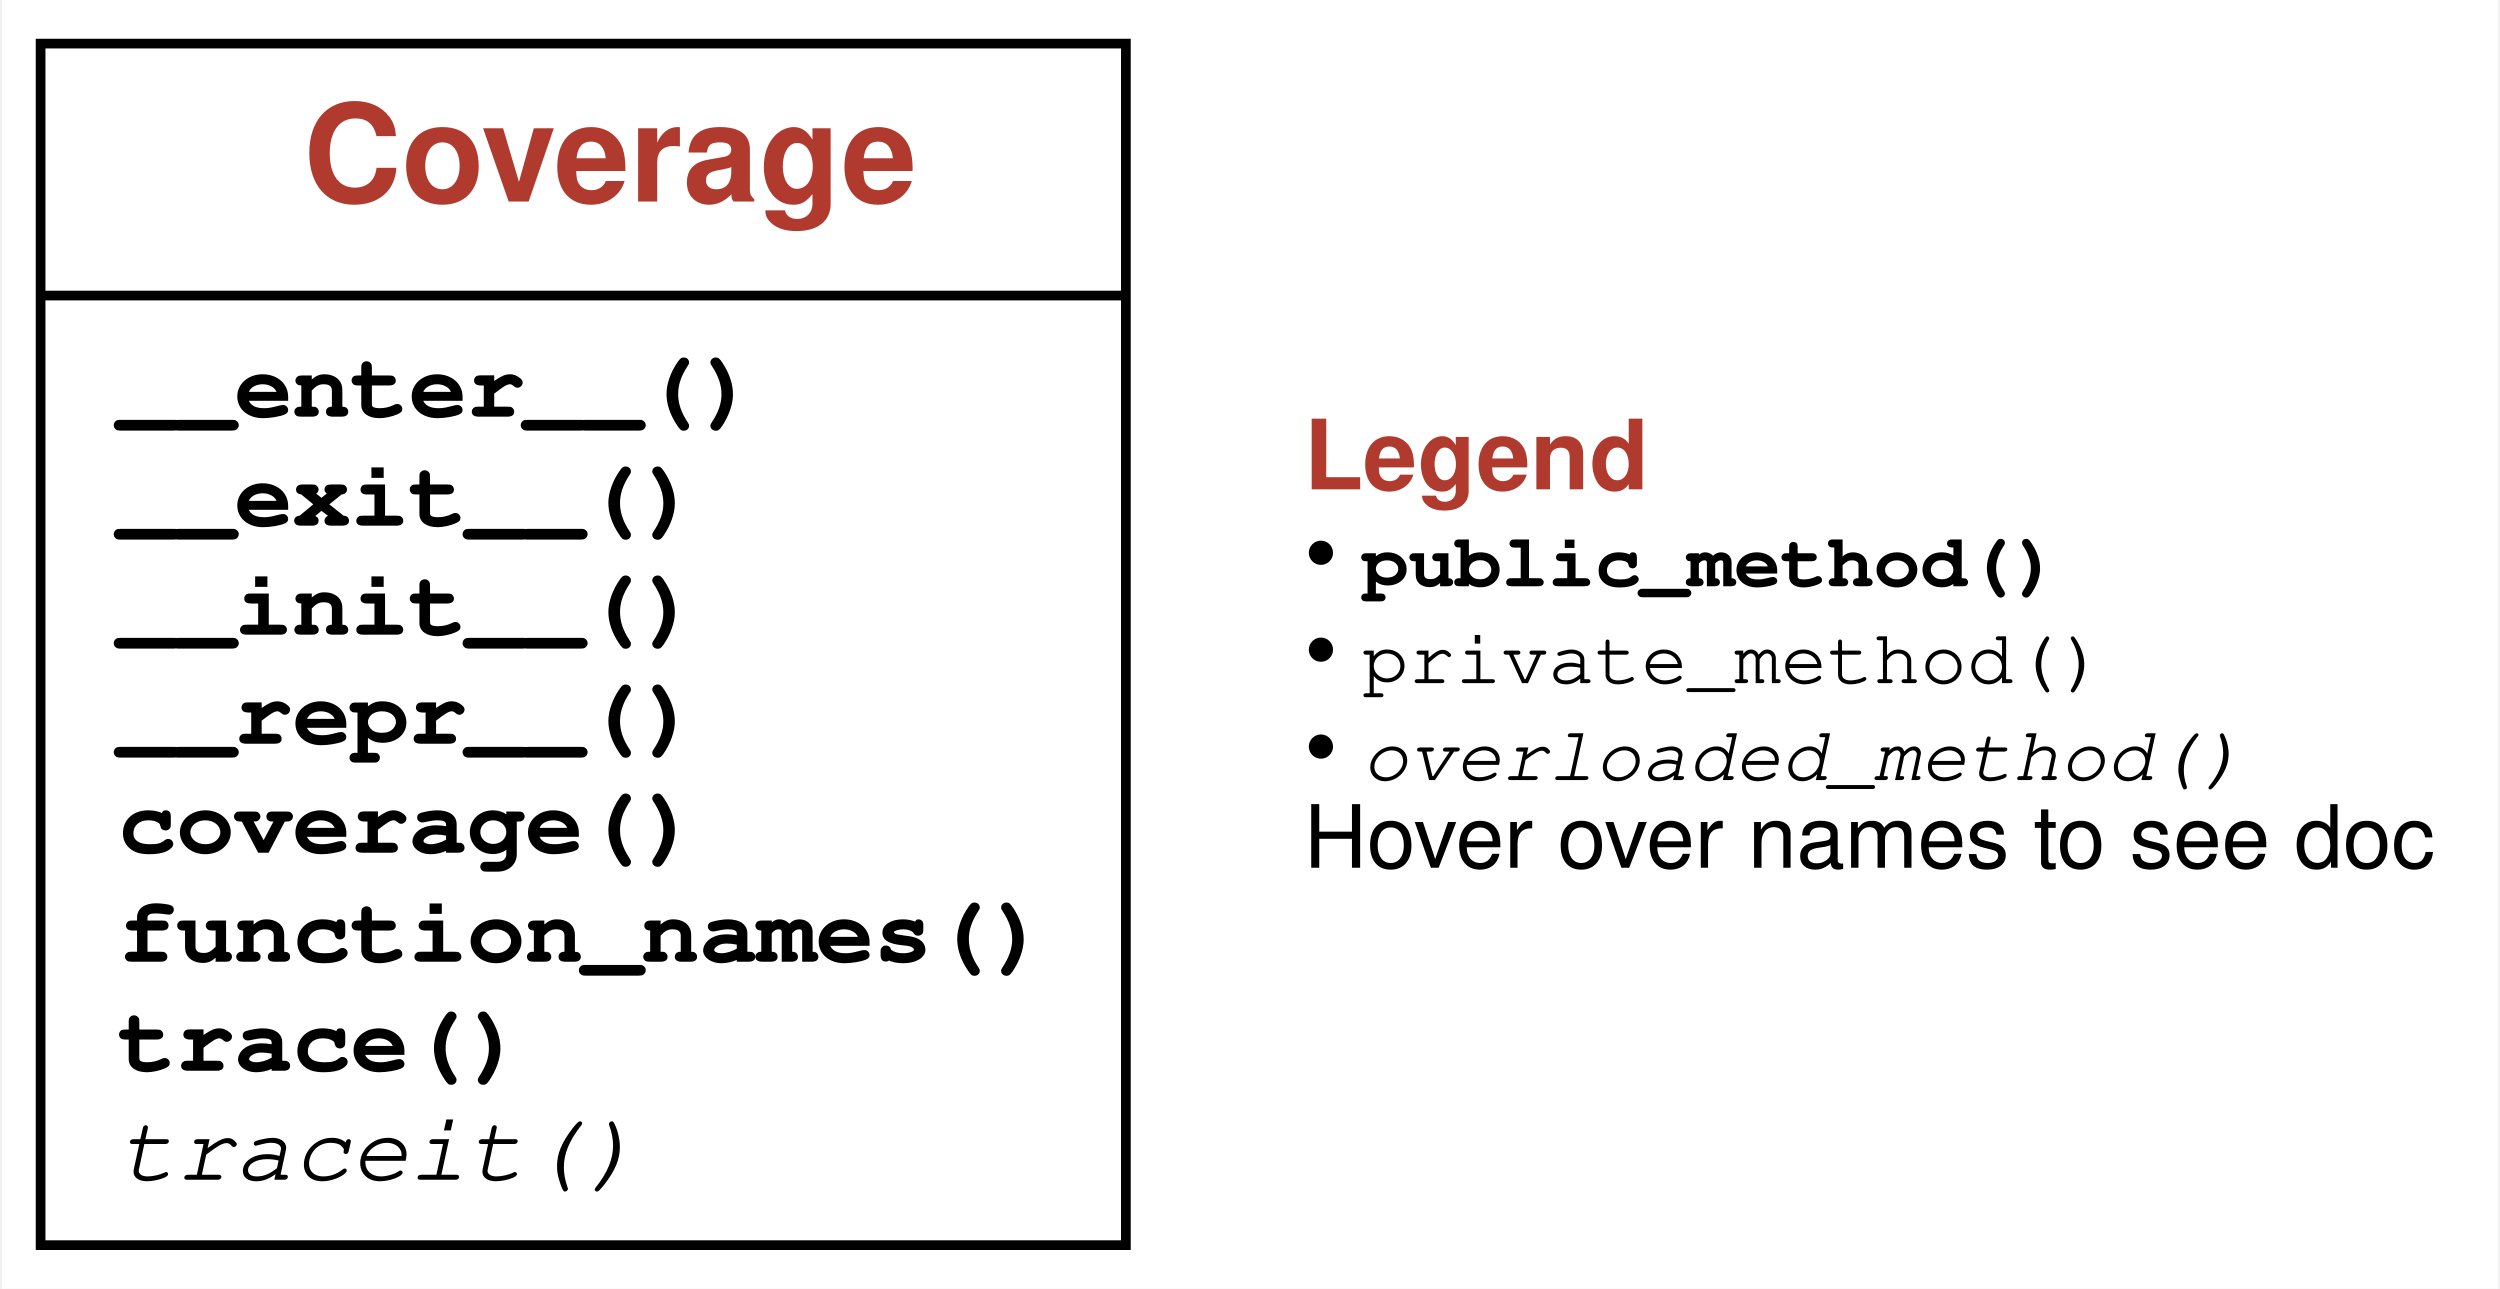
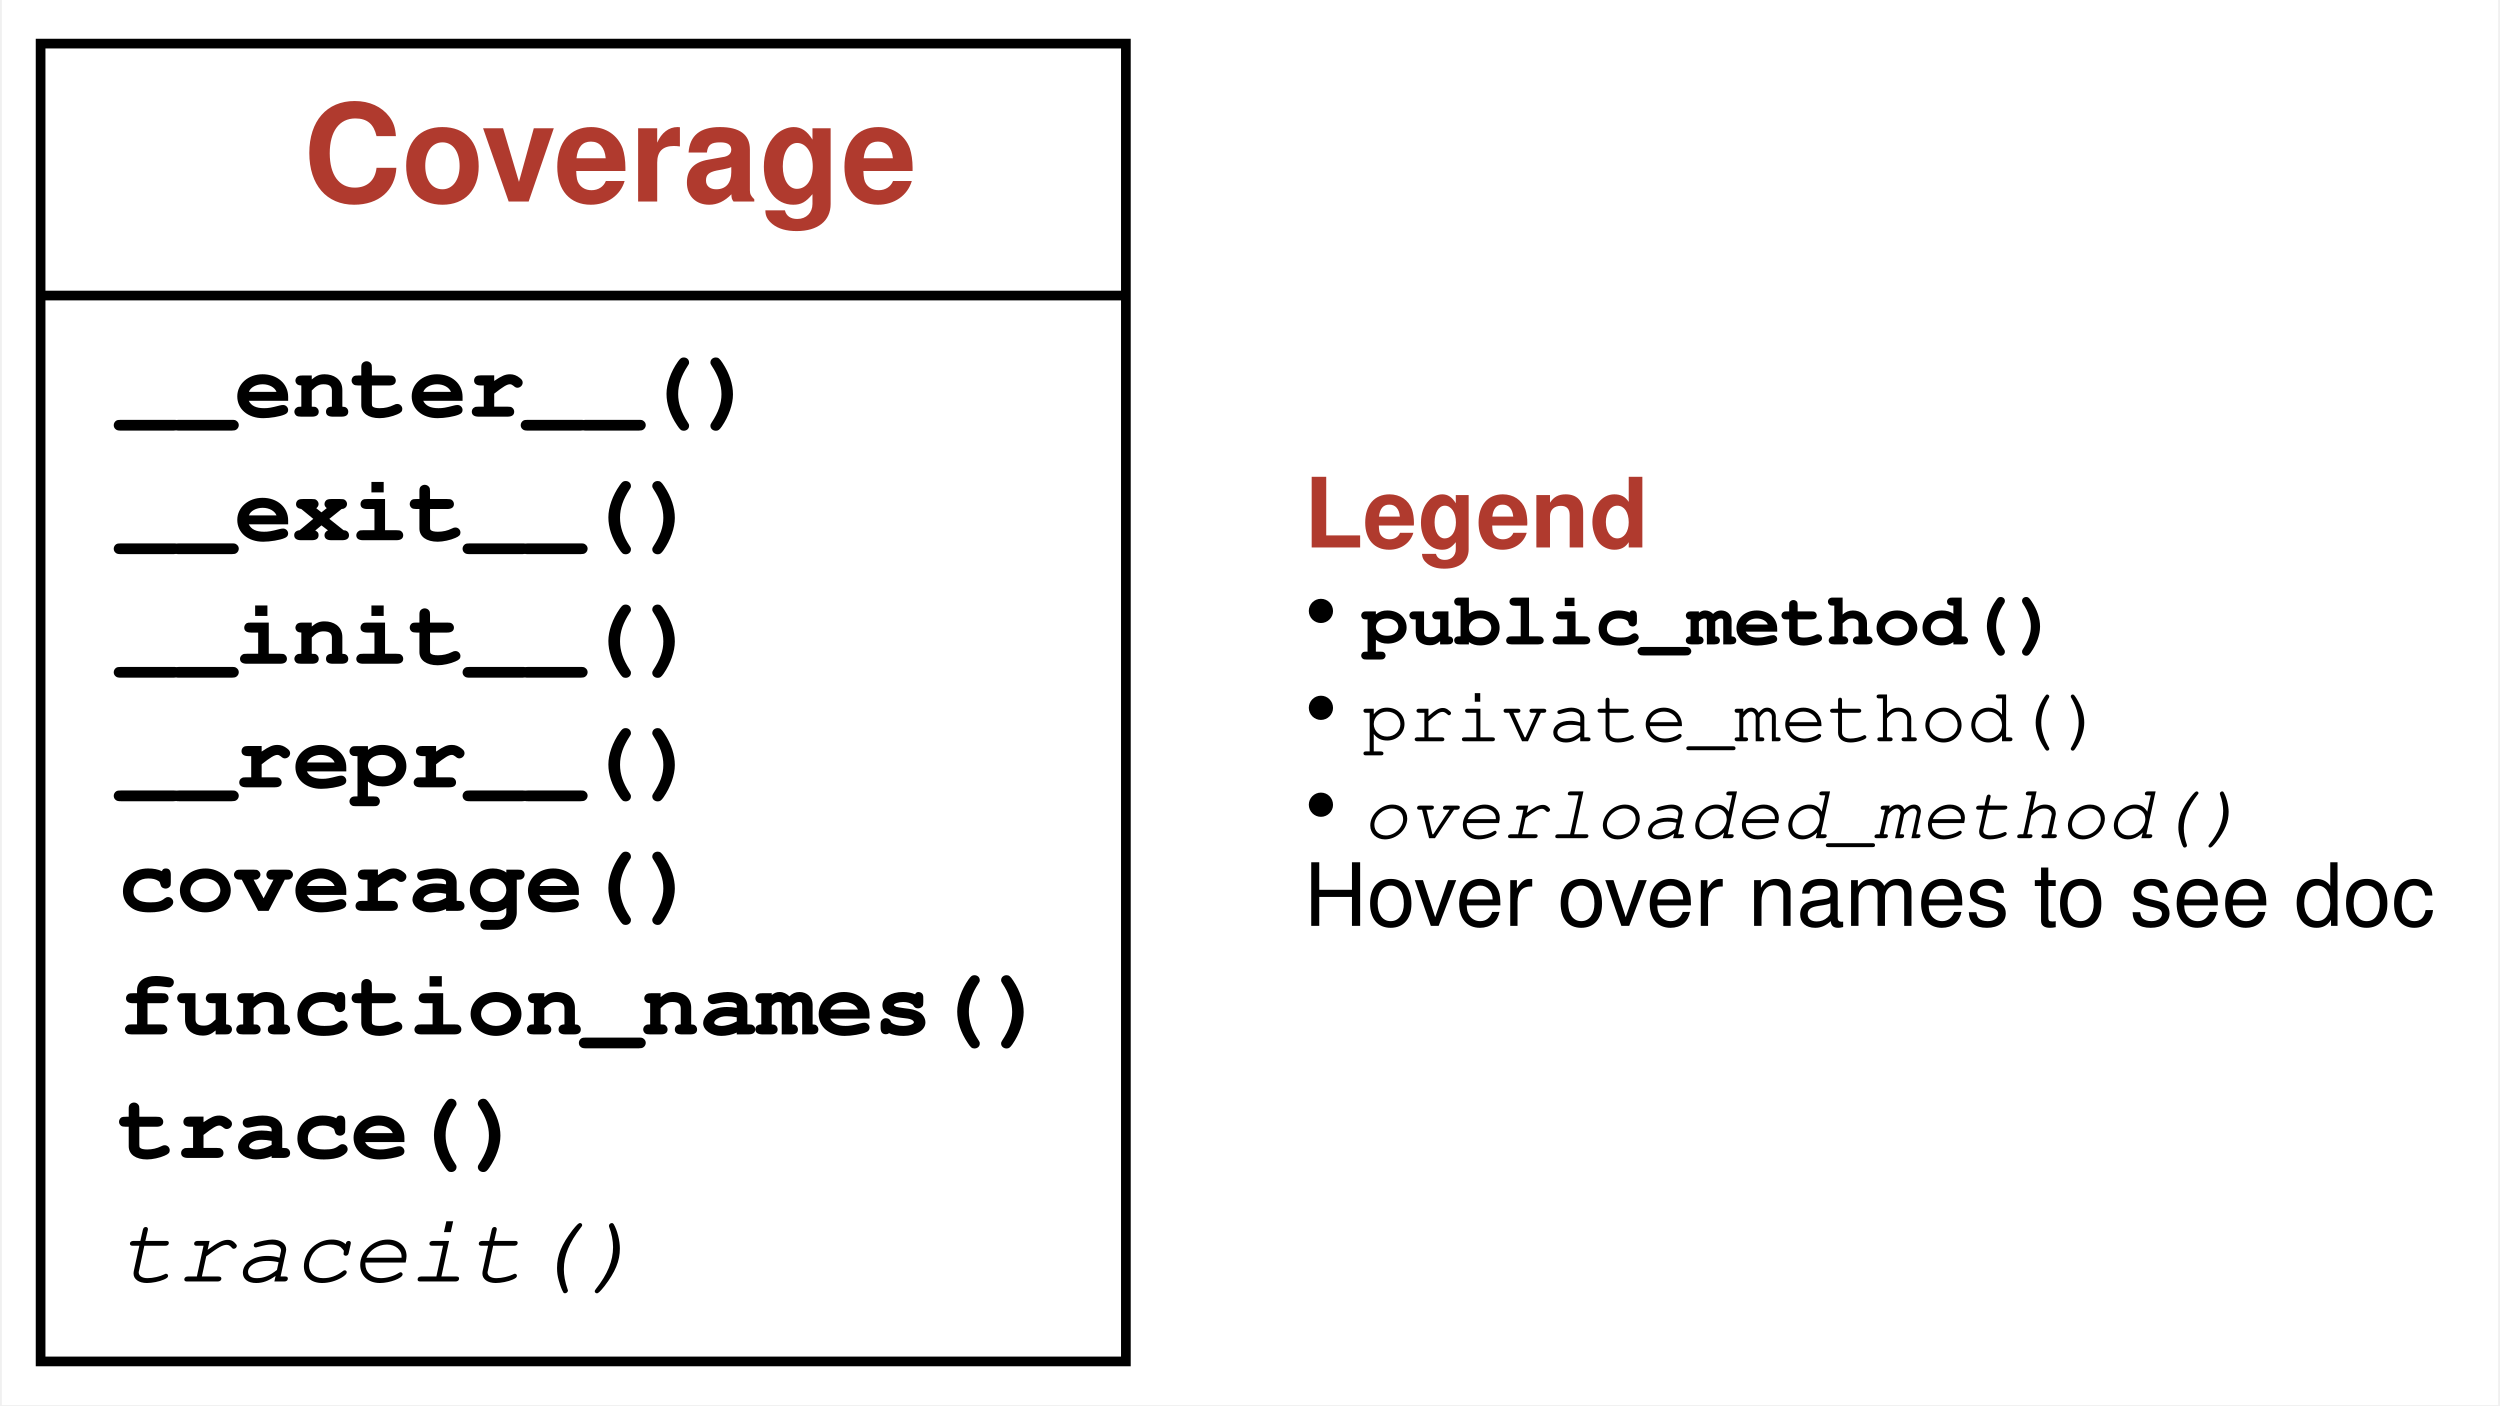
- <svg xmlns="http://www.w3.org/2000/svg" xmlns:xlink="http://www.w3.org/1999/xlink" width="258pt" height="133pt" viewBox="0.00 0.00 257.62 133.00">
-   <g id="graph0" class="graph" transform="scale(1 1) rotate(0) translate(4 129)">
+ <svg xmlns="http://www.w3.org/2000/svg" xmlns:xlink="http://www.w3.org/1999/xlink" width="258pt" height="145pt" viewBox="0.00 0.00 257.62 145.00">
+   <g id="graph0" class="graph" transform="scale(1 1) rotate(0) translate(4 141)">
    <g id="a_graph0">
      <a xlink:title="Coverage class hierarchy">
-         <polygon fill="white" stroke="none" points="-4,4 -4,-129 253.62,-129 253.62,4 -4,4" />
+         <polygon fill="white" stroke="none" points="-4,4 -4,-141 253.62,-141 253.62,4 -4,4" />
      </a>
    </g>
    <g id="node1" class="node">
      <g id="a_node1">
        <a xlink:href="#" xlink:title="class Coverage:&#10;Track coverage within a `with` block. Use as&#10;```&#10;with Coverage() as cov:&#10;function_to_be_traced()&#10;c = cov.coverage()&#10;```">
-           <polygon fill="none" stroke="black" points="0,-0.5 0,-124.5 112,-124.5 112,-0.5 0,-0.5" />
-           <text text-anchor="start" x="27.12" y="-108.2" font-family="Patua One, Helvetica, sans-serif" font-weight="bold" font-size="14.00" fill="#b03a2e">Coverage</text>
-           <polyline fill="none" stroke="black" points="0,-98.5 112,-98.5" />
+           <polygon fill="none" stroke="black" points="0,-0.5 0,-136.5 112,-136.5 112,-0.5 0,-0.5" />
+           <text text-anchor="start" x="27.12" y="-120.2" font-family="Patua One, Helvetica, sans-serif" font-weight="bold" font-size="14.00" fill="#b03a2e">Coverage</text>
+           <polyline fill="none" stroke="black" points="0,-110.5 112,-110.5" />
          <g id="a_node1_0">
            <a xlink:href="#" xlink:title="Coverage">
              <g id="a_node1_1">
                <a xlink:href="#" xlink:title="__enter__(self) -&gt; Any:&#10;Start of `with` block. Turn on tracing.">
-                   <text text-anchor="start" x="8" y="-86" font-family="'Fira Mono', 'Source Code Pro', 'Courier', monospace" font-weight="bold" font-size="10.00">__enter__()</text>
+                   <text text-anchor="start" x="8" y="-98" font-family="'Fira Mono', 'Source Code Pro', 'Courier', monospace" font-weight="bold" font-size="10.00">__enter__()</text>
                </a>
              </g>
              <g id="a_node1_2">
                <a xlink:href="#" xlink:title="__exit__(self, exc_type: Type, exc_value: BaseException, tb: traceback) -&gt; Optional[bool]:&#10;End of `with` block. Turn off tracing.">
-                   <text text-anchor="start" x="8" y="-74.75" font-family="'Fira Mono', 'Source Code Pro', 'Courier', monospace" font-weight="bold" font-size="10.00">__exit__()</text>
+                   <text text-anchor="start" x="8" y="-85.25" font-family="'Fira Mono', 'Source Code Pro', 'Courier', monospace" font-weight="bold" font-size="10.00">__exit__()</text>
                </a>
              </g>
              <g id="a_node1_3">
                <a xlink:href="#" xlink:title="__init__(self) -&gt; None:&#10;Constructor">
-                   <text text-anchor="start" x="8" y="-63.5" font-family="'Fira Mono', 'Source Code Pro', 'Courier', monospace" font-weight="bold" font-size="10.00">__init__()</text>
+                   <text text-anchor="start" x="8" y="-72.5" font-family="'Fira Mono', 'Source Code Pro', 'Courier', monospace" font-weight="bold" font-size="10.00">__init__()</text>
                </a>
              </g>
              <g id="a_node1_4">
                <a xlink:href="#" xlink:title="__repr__(self) -&gt; str:&#10;Return a string representation of this object.&#10;Show covered (and uncovered) program code">
-                   <text text-anchor="start" x="8" y="-52.25" font-family="'Fira Mono', 'Source Code Pro', 'Courier', monospace" font-weight="bold" font-size="10.00">__repr__()</text>
+                   <text text-anchor="start" x="8" y="-59.75" font-family="'Fira Mono', 'Source Code Pro', 'Courier', monospace" font-weight="bold" font-size="10.00">__repr__()</text>
                </a>
              </g>
              <g id="a_node1_5">
                <a xlink:href="#" xlink:title="coverage(self) -&gt; Set[Location]:&#10;The set of executed lines, as (function_name, line_number) pairs">
-                   <text text-anchor="start" x="8" y="-41" font-family="'Fira Mono', 'Source Code Pro', 'Courier', monospace" font-weight="bold" font-size="10.00">coverage()</text>
+                   <text text-anchor="start" x="8" y="-47" font-family="'Fira Mono', 'Source Code Pro', 'Courier', monospace" font-weight="bold" font-size="10.00">coverage()</text>
                </a>
              </g>
              <g id="a_node1_6">
                <a xlink:href="#" xlink:title="function_names(self) -&gt; Set[str]:&#10;The set of function names seen">
-                   <text text-anchor="start" x="8" y="-29.75" font-family="'Fira Mono', 'Source Code Pro', 'Courier', monospace" font-weight="bold" font-size="10.00">function_names()</text>
+                   <text text-anchor="start" x="8" y="-34.25" font-family="'Fira Mono', 'Source Code Pro', 'Courier', monospace" font-weight="bold" font-size="10.00">function_names()</text>
                </a>
              </g>
              <g id="a_node1_7">
                <a xlink:href="#" xlink:title="trace(self) -&gt; List[Location]:&#10;The list of executed lines, as (function_name, line_number) pairs">
-                   <text text-anchor="start" x="8" y="-18.5" font-family="'Fira Mono', 'Source Code Pro', 'Courier', monospace" font-weight="bold" font-size="10.00">trace()</text>
+                   <text text-anchor="start" x="8" y="-21.5" font-family="'Fira Mono', 'Source Code Pro', 'Courier', monospace" font-weight="bold" font-size="10.00">trace()</text>
                </a>
              </g>
              <g id="a_node1_8">
                <a xlink:href="#" xlink:title="traceit(self, frame: frame, event: str, arg: Any) -&gt; Optional[Callable]:&#10;Tracing function. To be overloaded in subclasses.">
-                   <text text-anchor="start" x="8" y="-7.25" font-family="'Fira Mono', 'Source Code Pro', 'Courier', monospace" font-style="italic" font-size="10.00">traceit()</text>
+                   <text text-anchor="start" x="8" y="-8.75" font-family="'Fira Mono', 'Source Code Pro', 'Courier', monospace" font-style="italic" font-size="10.00">traceit()</text>
                </a>
              </g>
            </a>
          </g>
        </a>
      </g>
    </g>
    <g id="node2" class="node">
-       <text text-anchor="start" x="130.38" y="-78.5" font-family="Patua One, Helvetica, sans-serif" font-weight="bold" font-size="10.00" fill="#b03a2e">Legend</text>
-       <text text-anchor="start" x="130.38" y="-68.5" font-family="Patua One, Helvetica, sans-serif" font-size="10.00">• </text>
-       <text text-anchor="start" x="136.38" y="-68.5" font-family="'Fira Mono', 'Source Code Pro', 'Courier', monospace" font-weight="bold" font-size="8.00">public_method()</text>
-       <text text-anchor="start" x="130.38" y="-58.5" font-family="Patua One, Helvetica, sans-serif" font-size="10.00">• </text>
-       <text text-anchor="start" x="136.38" y="-58.5" font-family="'Fira Mono', 'Source Code Pro', 'Courier', monospace" font-size="8.00">private_method()</text>
-       <text text-anchor="start" x="130.38" y="-48.5" font-family="Patua One, Helvetica, sans-serif" font-size="10.00">• </text>
-       <text text-anchor="start" x="136.38" y="-48.5" font-family="'Fira Mono', 'Source Code Pro', 'Courier', monospace" font-style="italic" font-size="8.00">overloaded_method()</text>
-       <text text-anchor="start" x="130.38" y="-39.45" font-family="Helvetica,sans-Serif" font-size="9.00">Hover over names to see doc</text>
+       <text text-anchor="start" x="130.38" y="-84.5" font-family="Patua One, Helvetica, sans-serif" font-weight="bold" font-size="10.00" fill="#b03a2e">Legend</text>
+       <text text-anchor="start" x="130.38" y="-74.5" font-family="Patua One, Helvetica, sans-serif" font-size="10.00">• </text>
+       <text text-anchor="start" x="136.38" y="-74.5" font-family="'Fira Mono', 'Source Code Pro', 'Courier', monospace" font-weight="bold" font-size="8.00">public_method()</text>
+       <text text-anchor="start" x="130.38" y="-64.5" font-family="Patua One, Helvetica, sans-serif" font-size="10.00">• </text>
+       <text text-anchor="start" x="136.38" y="-64.5" font-family="'Fira Mono', 'Source Code Pro', 'Courier', monospace" font-size="8.00">private_method()</text>
+       <text text-anchor="start" x="130.38" y="-54.5" font-family="Patua One, Helvetica, sans-serif" font-size="10.00">• </text>
+       <text text-anchor="start" x="136.38" y="-54.5" font-family="'Fira Mono', 'Source Code Pro', 'Courier', monospace" font-style="italic" font-size="8.00">overloaded_method()</text>
+       <text text-anchor="start" x="130.38" y="-45.45" font-family="Helvetica,sans-Serif" font-size="9.00">Hover over names to see doc</text>
    </g>
  </g>
</svg>
